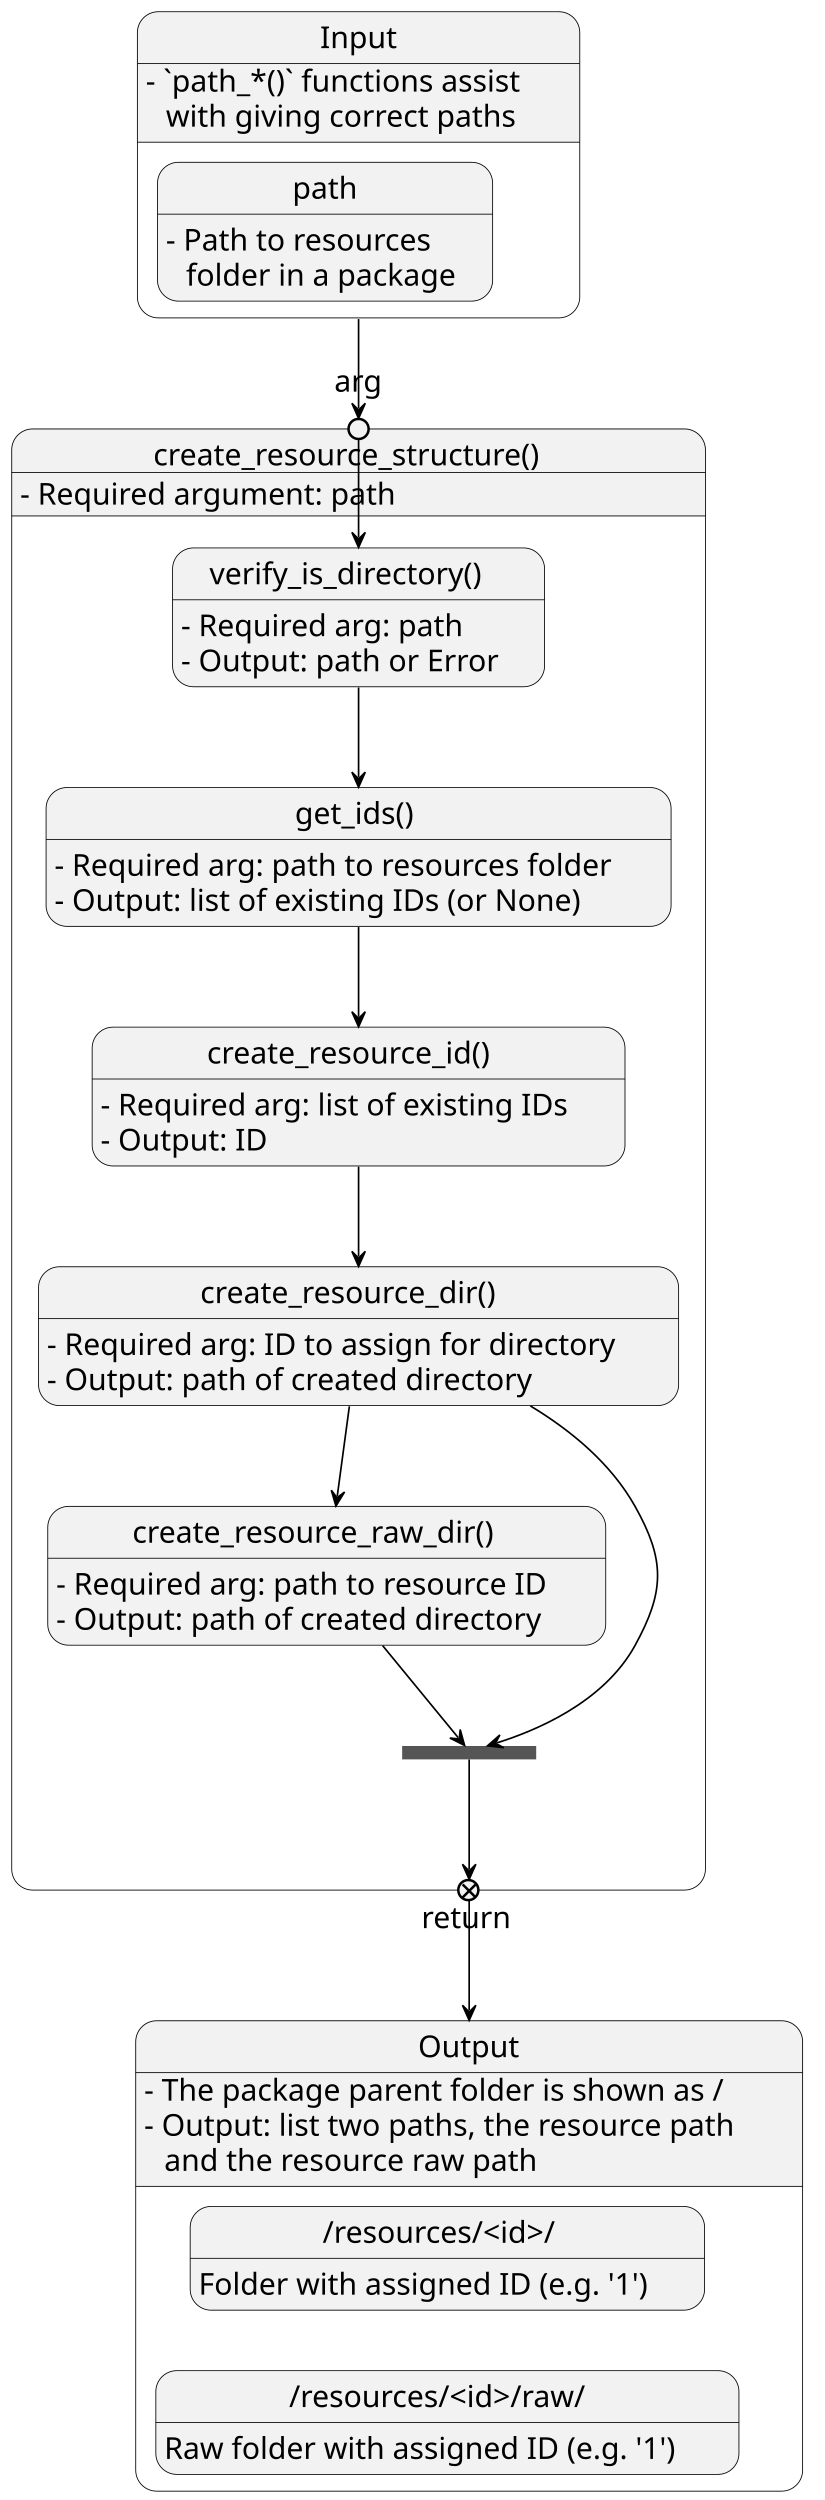
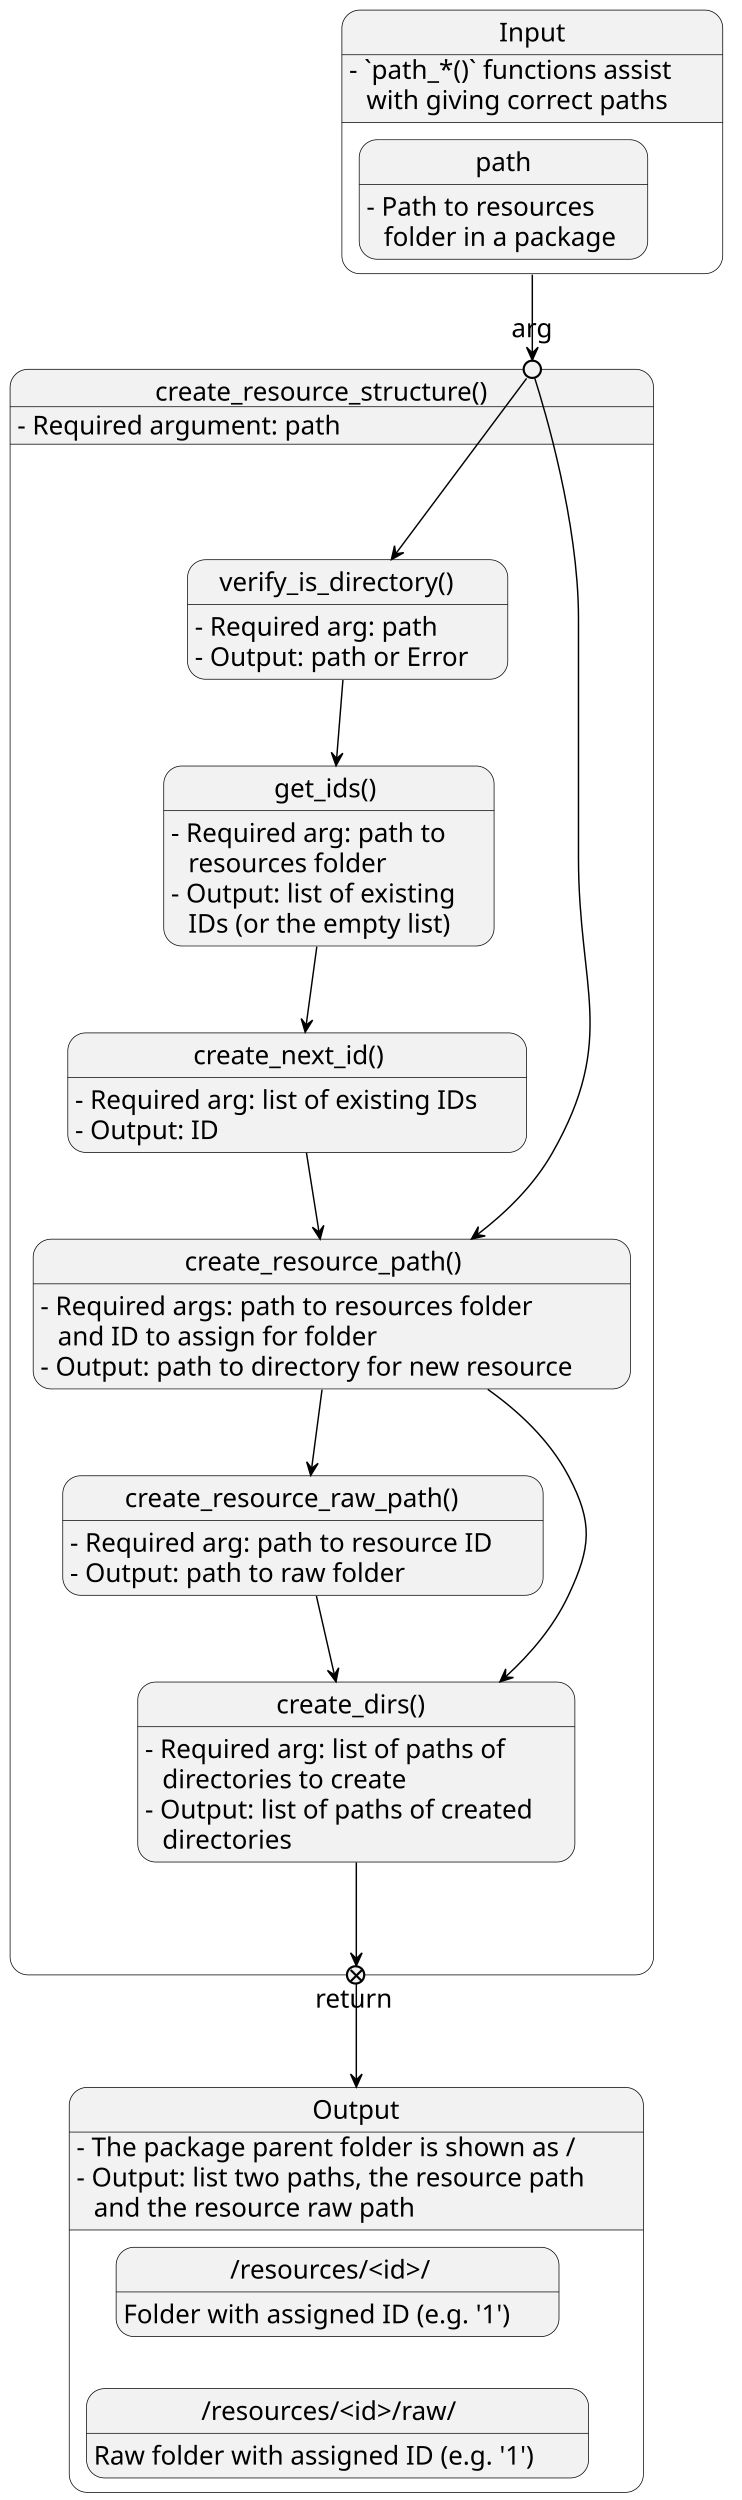
- <svg xmlns="http://www.w3.org/2000/svg" contentStyleType="text/css" height="1492px" preserveAspectRatio="none" style="width:492px;height:1492px;background:#FFFFFF;" version="1.1" viewBox="0 0 492 1492" width="492px" zoomAndPan="magnify">
+ <svg xmlns="http://www.w3.org/2000/svg" contentStyleType="text/css" height="1733px" preserveAspectRatio="none" style="width:514px;height:1733px;background:#FFFFFF;" version="1.1" viewBox="0 0 514 1733" width="514px" zoomAndPan="magnify">
  <defs />
  <g>
    <g id="cluster_crs">
-       <path d="M19.5,256 L408.5,256 A12.5,12.5 0 0 1 421,268.5 L421,307.906 L7,307.906 L7,268.5 A12.5,12.5 0 0 1 19.5,256 " fill="#F2F2F2" style="stroke:#F2F2F2;stroke-width:1.0;" />
-       <rect fill="none" height="872" rx="12.5" ry="12.5" style="stroke:#000000;stroke-width:0.5;" width="414" x="7" y="256" />
-       <line style="stroke:#000000;stroke-width:0.5;" x1="7" x2="421" y1="307.906" y2="307.906" />
-       <line style="stroke:#000000;stroke-width:0.5;" x1="7" x2="421" y1="281.953" y2="281.953" />
-       <text fill="#000000" font-family="Fira Code" font-size="18" lengthAdjust="spacing" textLength="245" x="91.5" y="277.708">create_resource_structure()</text>
+       <path d="M19.5,256 L440.5,256 A12.5,12.5 0 0 1 453,268.5 L453,307.906 L7,307.906 L7,268.5 A12.5,12.5 0 0 1 19.5,256 " fill="#F2F2F2" style="stroke:#F2F2F2;stroke-width:1.0;" />
+       <rect fill="none" height="1113" rx="12.5" ry="12.5" style="stroke:#000000;stroke-width:0.5;" width="446" x="7" y="256" />
+       <line style="stroke:#000000;stroke-width:0.5;" x1="7" x2="453" y1="307.906" y2="307.906" />
+       <line style="stroke:#000000;stroke-width:0.5;" x1="7" x2="453" y1="281.953" y2="281.953" />
+       <text fill="#000000" font-family="Fira Code" font-size="18" lengthAdjust="spacing" textLength="245" x="107.5" y="277.708">create_resource_structure()</text>
      <text fill="#000000" font-family="Fira Code" font-size="18" lengthAdjust="spacing" textLength="237" x="12" y="301.161">- Required argument: path</text>
    </g>
-     <text fill="#000000" font-family="Fira Code" font-size="18" lengthAdjust="spacing" textLength="29" x="199.5" y="233.755">arg</text>
-     <ellipse cx="214" cy="256" fill="#F2F2F2" rx="6" ry="6" style="stroke:#000000;stroke-width:1.5;" />
+     <text fill="#000000" font-family="Fira Code" font-size="18" lengthAdjust="spacing" textLength="29" x="354.5" y="233.755">arg</text>
+     <ellipse cx="369" cy="256" fill="#F2F2F2" rx="6" ry="6" style="stroke:#000000;stroke-width:1.5;" />
    <g id="crs.vid">
-       <rect fill="#F2F2F2" height="82.859" rx="12.5" ry="12.5" style="stroke:#000000;stroke-width:0.5;" width="222" x="103" y="327" />
-       <line style="stroke:#000000;stroke-width:0.5;" x1="103" x2="325" y1="357.953" y2="357.953" />
-       <text fill="#000000" font-family="Fira Code" font-size="18" lengthAdjust="spacing" textLength="178" x="125" y="348.708">verify_is_directory()</text>
-       <text fill="#000000" font-family="Fira Code" font-size="18" lengthAdjust="spacing" textLength="180" x="108" y="379.661">- Required arg: path</text>
-       <text fill="#000000" font-family="Fira Code" font-size="18" lengthAdjust="spacing" textLength="202" x="108" y="400.614">- Output: path or Error</text>
+       <rect fill="#F2F2F2" height="82.859" rx="12.5" ry="12.5" style="stroke:#000000;stroke-width:0.5;" width="222" x="130" y="388" />
+       <line style="stroke:#000000;stroke-width:0.5;" x1="130" x2="352" y1="418.953" y2="418.953" />
+       <text fill="#000000" font-family="Fira Code" font-size="18" lengthAdjust="spacing" textLength="178" x="152" y="409.708">verify_is_directory()</text>
+       <text fill="#000000" font-family="Fira Code" font-size="18" lengthAdjust="spacing" textLength="180" x="135" y="440.661">- Required arg: path</text>
+       <text fill="#000000" font-family="Fira Code" font-size="18" lengthAdjust="spacing" textLength="202" x="135" y="461.614">- Output: path or Error</text>
    </g>
    <g id="crs.gi">
-       <rect fill="#F2F2F2" height="82.859" rx="12.5" ry="12.5" style="stroke:#000000;stroke-width:0.5;" width="373" x="27.5" y="470" />
-       <line style="stroke:#000000;stroke-width:0.5;" x1="27.5" x2="400.5" y1="500.953" y2="500.953" />
-       <text fill="#000000" font-family="Fira Code" font-size="18" lengthAdjust="spacing" textLength="76" x="176" y="491.708">get_ids()</text>
-       <text fill="#000000" font-family="Fira Code" font-size="18" lengthAdjust="spacing" textLength="353" x="32.5" y="522.661">- Required arg: path to resources folder</text>
-       <text fill="#000000" font-family="Fira Code" font-size="18" lengthAdjust="spacing" textLength="335" x="32.5" y="543.614">- Output: list of existing IDs (or None)</text>
+       <rect fill="#F2F2F2" height="124.766" rx="12.5" ry="12.5" style="stroke:#000000;stroke-width:0.5;" width="229" x="113.5" y="531" />
+       <line style="stroke:#000000;stroke-width:0.5;" x1="113.5" x2="342.5" y1="561.953" y2="561.953" />
+       <text fill="#000000" font-family="Fira Code" font-size="18" lengthAdjust="spacing" textLength="76" x="190" y="552.708">get_ids()</text>
+       <text fill="#000000" font-family="Fira Code" font-size="18" lengthAdjust="spacing" textLength="204" x="118.5" y="583.661">- Required arg: path to</text>
+       <text fill="#000000" font-family="Fira Code" font-size="18" lengthAdjust="spacing" textLength="143" x="130.5" y="604.614">resources folder</text>
+       <text fill="#000000" font-family="Fira Code" font-size="18" lengthAdjust="spacing" textLength="209" x="118.5" y="625.567">- Output: list of existing</text>
+       <text fill="#000000" font-family="Fira Code" font-size="18" lengthAdjust="spacing" textLength="196" x="130.5" y="646.52">IDs (or the empty list)</text>
    </g>
-     <g id="crs.cri">
-       <rect fill="#F2F2F2" height="82.859" rx="12.5" ry="12.5" style="stroke:#000000;stroke-width:0.5;" width="318" x="55" y="613" />
-       <line style="stroke:#000000;stroke-width:0.5;" x1="55" x2="373" y1="643.953" y2="643.953" />
-       <text fill="#000000" font-family="Fira Code" font-size="18" lengthAdjust="spacing" textLength="181" x="123.5" y="634.708">create_resource_id()</text>
-       <text fill="#000000" font-family="Fira Code" font-size="18" lengthAdjust="spacing" textLength="298" x="60" y="665.661">- Required arg: list of existing IDs</text>
-       <text fill="#000000" font-family="Fira Code" font-size="18" lengthAdjust="spacing" textLength="106" x="60" y="686.614">- Output: ID</text>
+     <g id="crs.cni">
+       <rect fill="#F2F2F2" height="82.859" rx="12.5" ry="12.5" style="stroke:#000000;stroke-width:0.5;" width="318" x="47" y="716" />
+       <line style="stroke:#000000;stroke-width:0.5;" x1="47" x2="365" y1="746.953" y2="746.953" />
+       <text fill="#000000" font-family="Fira Code" font-size="18" lengthAdjust="spacing" textLength="144" x="134" y="737.708">create_next_id()</text>
+       <text fill="#000000" font-family="Fira Code" font-size="18" lengthAdjust="spacing" textLength="298" x="52" y="768.661">- Required arg: list of existing IDs</text>
+       <text fill="#000000" font-family="Fira Code" font-size="18" lengthAdjust="spacing" textLength="106" x="52" y="789.614">- Output: ID</text>
    </g>
-     <g id="crs.crd">
-       <rect fill="#F2F2F2" height="82.859" rx="12.5" ry="12.5" style="stroke:#000000;stroke-width:0.5;" width="382" x="23" y="756" />
-       <line style="stroke:#000000;stroke-width:0.5;" x1="23" x2="405" y1="786.953" y2="786.953" />
-       <text fill="#000000" font-family="Fira Code" font-size="18" lengthAdjust="spacing" textLength="189" x="119.5" y="777.708">create_resource_dir()</text>
-       <text fill="#000000" font-family="Fira Code" font-size="18" lengthAdjust="spacing" textLength="362" x="28" y="808.661">- Required arg: ID to assign for directory</text>
-       <text fill="#000000" font-family="Fira Code" font-size="18" lengthAdjust="spacing" textLength="308" x="28" y="829.614">- Output: path of created directory</text>
+     <g id="crs.crp">
+       <rect fill="#F2F2F2" height="103.812" rx="12.5" ry="12.5" style="stroke:#000000;stroke-width:0.5;" width="414" x="23" y="859" />
+       <line style="stroke:#000000;stroke-width:0.5;" x1="23" x2="437" y1="889.953" y2="889.953" />
+       <text fill="#000000" font-family="Fira Code" font-size="18" lengthAdjust="spacing" textLength="204" x="128" y="880.708">create_resource_path()</text>
+       <text fill="#000000" font-family="Fira Code" font-size="18" lengthAdjust="spacing" textLength="361" x="28" y="911.661">- Required args: path to resources folder</text>
+       <text fill="#000000" font-family="Fira Code" font-size="18" lengthAdjust="spacing" textLength="230" x="40" y="932.614">and ID to assign for folder</text>
+       <text fill="#000000" font-family="Fira Code" font-size="18" lengthAdjust="spacing" textLength="394" x="28" y="953.567">- Output: path to directory for new resource</text>
    </g>
-     <g id="crs.crrd">
-       <rect fill="#F2F2F2" height="82.859" rx="12.5" ry="12.5" style="stroke:#000000;stroke-width:0.5;" width="333" x="28.5" y="899" />
-       <line style="stroke:#000000;stroke-width:0.5;" x1="28.5" x2="361.5" y1="929.953" y2="929.953" />
-       <text fill="#000000" font-family="Fira Code" font-size="18" lengthAdjust="spacing" textLength="232" x="79" y="920.708">create_resource_raw_dir()</text>
-       <text fill="#000000" font-family="Fira Code" font-size="18" lengthAdjust="spacing" textLength="313" x="33.5" y="951.661">- Required arg: path to resource ID</text>
-       <text fill="#000000" font-family="Fira Code" font-size="18" lengthAdjust="spacing" textLength="308" x="33.5" y="972.614">- Output: path of created directory</text>
+     <g id="crs.crrp">
+       <rect fill="#F2F2F2" height="82.859" rx="12.5" ry="12.5" style="stroke:#000000;stroke-width:0.5;" width="333" x="43.5" y="1023" />
+       <line style="stroke:#000000;stroke-width:0.5;" x1="43.5" x2="376.5" y1="1053.953" y2="1053.953" />
+       <text fill="#000000" font-family="Fira Code" font-size="18" lengthAdjust="spacing" textLength="247" x="86.5" y="1044.708">create_resource_raw_path()</text>
+       <text fill="#000000" font-family="Fira Code" font-size="18" lengthAdjust="spacing" textLength="313" x="48.5" y="1075.661">- Required arg: path to resource ID</text>
+       <text fill="#000000" font-family="Fira Code" font-size="18" lengthAdjust="spacing" textLength="247" x="48.5" y="1096.614">- Output: path to raw folder</text>
    </g>
-     <rect fill="#555555" height="8" style="stroke:none;stroke-width:1.0;" width="80" x="240" y="1042" />
-     <text fill="#000000" font-family="Fira Code" font-size="18" lengthAdjust="spacing" textLength="56" x="251.5" y="1150.708">return</text>
-     <ellipse cx="279.5" cy="1128" fill="#F2F2F2" rx="6" ry="6" style="stroke:#000000;stroke-width:1.5;" />
-     <line style="stroke:#000000;stroke-width:1.5;" x1="283.889" x2="276.111" y1="1132.389" y2="1124.611" />
-     <line style="stroke:#000000;stroke-width:1.5;" x1="283.889" x2="276.111" y1="1124.611" y2="1132.389" />
-     <path d="M94.5,7 L333.5,7 A12.5,12.5 0 0 1 346,19.5 L346,84.859 L82,84.859 L82,19.5 A12.5,12.5 0 0 1 94.5,7 " fill="#F2F2F2" style="stroke:#F2F2F2;stroke-width:1.0;" />
-     <rect fill="none" height="182.719" rx="12.5" ry="12.5" style="stroke:#000000;stroke-width:0.5;" width="264" x="82" y="7" />
-     <line style="stroke:#000000;stroke-width:0.5;" x1="82" x2="346" y1="84.859" y2="84.859" />
-     <line style="stroke:#000000;stroke-width:0.5;" x1="82" x2="346" y1="37.953" y2="37.953" />
-     <text fill="#000000" font-family="Fira Code" font-size="18" lengthAdjust="spacing" textLength="46" x="191" y="28.708">Input</text>
-     <text fill="#000000" font-family="Fira Code" font-size="18" lengthAdjust="spacing" textLength="239" x="87" y="54.661">- `path_*()` functions assist</text>
-     <text fill="#000000" font-family="Fira Code" font-size="18" lengthAdjust="spacing" textLength="221" x="99" y="75.614">with giving correct paths</text>
+     <g id="crs.cd">
+       <rect fill="#F2F2F2" height="124.766" rx="12.5" ry="12.5" style="stroke:#000000;stroke-width:0.5;" width="303" x="95.5" y="1166" />
+       <line style="stroke:#000000;stroke-width:0.5;" x1="95.5" x2="398.5" y1="1196.953" y2="1196.953" />
+       <text fill="#000000" font-family="Fira Code" font-size="18" lengthAdjust="spacing" textLength="111" x="191.5" y="1187.708">create_dirs()</text>
+       <text fill="#000000" font-family="Fira Code" font-size="18" lengthAdjust="spacing" textLength="265" x="100.5" y="1218.661">- Required arg: list of paths of</text>
+       <text fill="#000000" font-family="Fira Code" font-size="18" lengthAdjust="spacing" textLength="180" x="112.5" y="1239.614">directories to create</text>
+       <text fill="#000000" font-family="Fira Code" font-size="18" lengthAdjust="spacing" textLength="283" x="100.5" y="1260.567">- Output: list of paths of created</text>
+       <text fill="#000000" font-family="Fira Code" font-size="18" lengthAdjust="spacing" textLength="94" x="112.5" y="1281.521">directories</text>
+     </g>
+     <text fill="#000000" font-family="Fira Code" font-size="18" lengthAdjust="spacing" textLength="56" x="218.5" y="1391.708">return</text>
+     <ellipse cx="246.5" cy="1369" fill="#F2F2F2" rx="6" ry="6" style="stroke:#000000;stroke-width:1.5;" />
+     <line style="stroke:#000000;stroke-width:1.5;" x1="250.889" x2="243.111" y1="1373.389" y2="1365.611" />
+     <line style="stroke:#000000;stroke-width:1.5;" x1="250.889" x2="243.111" y1="1365.611" y2="1373.389" />
+     <path d="M249.5,7 L488.5,7 A12.5,12.5 0 0 1 501,19.5 L501,84.859 L237,84.859 L237,19.5 A12.5,12.5 0 0 1 249.5,7 " fill="#F2F2F2" style="stroke:#F2F2F2;stroke-width:1.0;" />
+     <rect fill="none" height="182.719" rx="12.5" ry="12.5" style="stroke:#000000;stroke-width:0.5;" width="264" x="237" y="7" />
+     <line style="stroke:#000000;stroke-width:0.5;" x1="237" x2="501" y1="84.859" y2="84.859" />
+     <line style="stroke:#000000;stroke-width:0.5;" x1="237" x2="501" y1="37.953" y2="37.953" />
+     <text fill="#000000" font-family="Fira Code" font-size="18" lengthAdjust="spacing" textLength="46" x="346" y="28.708">Input</text>
+     <text fill="#000000" font-family="Fira Code" font-size="18" lengthAdjust="spacing" textLength="239" x="242" y="54.661">- `path_*()` functions assist</text>
+     <text fill="#000000" font-family="Fira Code" font-size="18" lengthAdjust="spacing" textLength="221" x="254" y="75.614">with giving correct paths</text>
    <g id="input.path">
-       <rect fill="#F2F2F2" height="82.859" rx="12.5" ry="12.5" style="stroke:#000000;stroke-width:0.5;" width="200" x="94" y="96.859" />
-       <line style="stroke:#000000;stroke-width:0.5;" x1="94" x2="294" y1="127.812" y2="127.812" />
-       <text fill="#000000" font-family="Fira Code" font-size="18" lengthAdjust="spacing" textLength="39" x="174.5" y="118.567">path</text>
-       <text fill="#000000" font-family="Fira Code" font-size="18" lengthAdjust="spacing" textLength="167" x="99" y="149.52">- Path to resources</text>
-       <text fill="#000000" font-family="Fira Code" font-size="18" lengthAdjust="spacing" textLength="168" x="111" y="170.474">folder in a package</text>
+       <rect fill="#F2F2F2" height="82.859" rx="12.5" ry="12.5" style="stroke:#000000;stroke-width:0.5;" width="200" x="249" y="96.859" />
+       <line style="stroke:#000000;stroke-width:0.5;" x1="249" x2="449" y1="127.812" y2="127.812" />
+       <text fill="#000000" font-family="Fira Code" font-size="18" lengthAdjust="spacing" textLength="39" x="329.5" y="118.567">path</text>
+       <text fill="#000000" font-family="Fira Code" font-size="18" lengthAdjust="spacing" textLength="167" x="254" y="149.52">- Path to resources</text>
+       <text fill="#000000" font-family="Fira Code" font-size="18" lengthAdjust="spacing" textLength="168" x="266" y="170.474">folder in a package</text>
    </g>
-     <path d="M93.5,1206 L466.5,1206 A12.5,12.5 0 0 1 479,1218.5 L479,1304.812 L81,1304.812 L81,1218.5 A12.5,12.5 0 0 1 93.5,1206 " fill="#F2F2F2" style="stroke:#F2F2F2;stroke-width:1.0;" />
-     <rect fill="none" height="280.719" rx="12.5" ry="12.5" style="stroke:#000000;stroke-width:0.5;" width="398" x="81" y="1206" />
-     <line style="stroke:#000000;stroke-width:0.5;" x1="81" x2="479" y1="1304.812" y2="1304.812" />
-     <line style="stroke:#000000;stroke-width:0.5;" x1="81" x2="479" y1="1236.953" y2="1236.953" />
-     <text fill="#000000" font-family="Fira Code" font-size="18" lengthAdjust="spacing" textLength="61" x="249.5" y="1227.708">Output</text>
-     <text fill="#000000" font-family="Fira Code" font-size="18" lengthAdjust="spacing" textLength="365" x="86" y="1253.661">- The package parent folder is shown as /</text>
-     <text fill="#000000" font-family="Fira Code" font-size="18" lengthAdjust="spacing" textLength="373" x="86" y="1274.614">- Output: list two paths, the resource path</text>
-     <text fill="#000000" font-family="Fira Code" font-size="18" lengthAdjust="spacing" textLength="235" x="98" y="1295.567">and the resource raw path</text>
+     <path d="M60.5,1447 L433.5,1447 A12.5,12.5 0 0 1 446,1459.5 L446,1545.812 L48,1545.812 L48,1459.5 A12.5,12.5 0 0 1 60.5,1447 " fill="#F2F2F2" style="stroke:#F2F2F2;stroke-width:1.0;" />
+     <rect fill="none" height="280.719" rx="12.5" ry="12.5" style="stroke:#000000;stroke-width:0.5;" width="398" x="48" y="1447" />
+     <line style="stroke:#000000;stroke-width:0.5;" x1="48" x2="446" y1="1545.812" y2="1545.812" />
+     <line style="stroke:#000000;stroke-width:0.5;" x1="48" x2="446" y1="1477.953" y2="1477.953" />
+     <text fill="#000000" font-family="Fira Code" font-size="18" lengthAdjust="spacing" textLength="61" x="216.5" y="1468.708">Output</text>
+     <text fill="#000000" font-family="Fira Code" font-size="18" lengthAdjust="spacing" textLength="365" x="53" y="1494.661">- The package parent folder is shown as /</text>
+     <text fill="#000000" font-family="Fira Code" font-size="18" lengthAdjust="spacing" textLength="373" x="53" y="1515.614">- Output: list two paths, the resource path</text>
+     <text fill="#000000" font-family="Fira Code" font-size="18" lengthAdjust="spacing" textLength="235" x="65" y="1536.567">and the resource raw path</text>
    <g id="output.folder_id">
-       <rect fill="#F2F2F2" height="61.906" rx="12.5" ry="12.5" style="stroke:#000000;stroke-width:0.5;" width="307" x="113.5" y="1316.812" />
-       <line style="stroke:#000000;stroke-width:0.5;" x1="113.5" x2="420.5" y1="1347.766" y2="1347.766" />
-       <text fill="#000000" font-family="Fira Code" font-size="18" lengthAdjust="spacing" textLength="149" x="192.5" y="1338.521">/resources/&lt;id&gt;/</text>
-       <text fill="#000000" font-family="Fira Code" font-size="18" lengthAdjust="spacing" textLength="287" x="118.5" y="1369.474">Folder with assigned ID (e.g. '1')</text>
+       <rect fill="#F2F2F2" height="61.906" rx="12.5" ry="12.5" style="stroke:#000000;stroke-width:0.5;" width="307" x="80.5" y="1557.812" />
+       <line style="stroke:#000000;stroke-width:0.5;" x1="80.5" x2="387.5" y1="1588.766" y2="1588.766" />
+       <text fill="#000000" font-family="Fira Code" font-size="18" lengthAdjust="spacing" textLength="149" x="159.5" y="1579.521">/resources/&lt;id&gt;/</text>
+       <text fill="#000000" font-family="Fira Code" font-size="18" lengthAdjust="spacing" textLength="287" x="85.5" y="1610.474">Folder with assigned ID (e.g. '1')</text>
    </g>
    <g id="output.folder_raw">
-       <rect fill="#F2F2F2" height="61.906" rx="12.5" ry="12.5" style="stroke:#000000;stroke-width:0.5;" width="348" x="93" y="1414.812" />
-       <line style="stroke:#000000;stroke-width:0.5;" x1="93" x2="441" y1="1445.766" y2="1445.766" />
-       <text fill="#000000" font-family="Fira Code" font-size="18" lengthAdjust="spacing" textLength="189" x="172.5" y="1436.521">/resources/&lt;id&gt;/raw/</text>
-       <text fill="#000000" font-family="Fira Code" font-size="18" lengthAdjust="spacing" textLength="328" x="98" y="1467.474">Raw folder with assigned ID (e.g. '1')</text>
+       <rect fill="#F2F2F2" height="61.906" rx="12.5" ry="12.5" style="stroke:#000000;stroke-width:0.5;" width="348" x="60" y="1655.812" />
+       <line style="stroke:#000000;stroke-width:0.5;" x1="60" x2="408" y1="1686.766" y2="1686.766" />
+       <text fill="#000000" font-family="Fira Code" font-size="18" lengthAdjust="spacing" textLength="189" x="139.5" y="1677.521">/resources/&lt;id&gt;/raw/</text>
+       <text fill="#000000" font-family="Fira Code" font-size="18" lengthAdjust="spacing" textLength="328" x="65" y="1708.474">Raw folder with assigned ID (e.g. '1')</text>
    </g>
    <g id="link_input_arg">
-       <path d="M214,190.4 C214,215.93 214,233.5 214,243.69 " fill="none" id="input-to-arg" style="stroke:#000000;stroke-width:1.0;" />
-       <polygon fill="#000000" points="214,249.69,218,240.69,214,244.69,210,240.69,214,249.69" style="stroke:#000000;stroke-width:1.0;" />
+       <path d="M369,190.4 C369,212.34 369,232.83 369,244.63 " fill="none" id="input-to-arg" style="stroke:#000000;stroke-width:1.0;" />
+       <polygon fill="#000000" points="369,249.69,373,240.69,369,244.69,365,240.69,369,249.69" style="stroke:#000000;stroke-width:1.0;" />
    </g>
    <g id="link_arg_vid">
-       <path d="M214,262.04 C214,273.43 214,296.14 214,320.73 " fill="none" id="arg-to-vid" style="stroke:#000000;stroke-width:1.0;" />
-       <polygon fill="#000000" points="214,326.73,218,317.73,214,321.73,210,317.73,214,326.73" style="stroke:#000000;stroke-width:1.0;" />
+       <path d="M365.03,262.32 C351.5,280.45 306.27,341.05 274.35,383.82 " fill="none" id="arg-to-vid" style="stroke:#000000;stroke-width:1.0;" />
+       <polygon fill="#000000" points="271.31,387.9,279.902,383.085,274.303,383.895,273.494,378.296,271.31,387.9" style="stroke:#000000;stroke-width:1.0;" />
    </g>
    <g id="link_vid_gi">
-       <path d="M214,410.28 C214,428.99 214,445.11 214,463.81 " fill="none" id="vid-to-gi" style="stroke:#000000;stroke-width:1.0;" />
-       <polygon fill="#000000" points="214,469.81,218,460.81,214,464.81,210,460.81,214,469.81" style="stroke:#000000;stroke-width:1.0;" />
+       <path d="M237.72,471.38 C236.4,487.83 234.84,507.23 233.37,525.63 " fill="none" id="vid-to-gi" style="stroke:#000000;stroke-width:1.0;" />
+       <polygon fill="#000000" points="232.95,530.79,237.657,522.139,233.35,525.806,229.683,521.499,232.95,530.79" style="stroke:#000000;stroke-width:1.0;" />
    </g>
-     <g id="link_gi_cri">
-       <path d="M214,553.28 C214,571.99 214,588.11 214,606.81 " fill="none" id="gi-to-cri" style="stroke:#000000;stroke-width:1.0;" />
-       <polygon fill="#000000" points="214,612.81,218,603.81,214,607.81,210,603.81,214,612.81" style="stroke:#000000;stroke-width:1.0;" />
+     <g id="link_gi_cni">
+       <path d="M219.62,656.21 C217.18,674.2 214.55,693.53 212.26,710.38 " fill="none" id="gi-to-cni" style="stroke:#000000;stroke-width:1.0;" />
+       <polygon fill="#000000" points="211.56,715.53,216.732,707.148,212.231,710.575,208.804,706.075,211.56,715.53" style="stroke:#000000;stroke-width:1.0;" />
    </g>
-     <g id="link_cri_crd">
-       <path d="M214,696.28 C214,714.99 214,731.11 214,749.81 " fill="none" id="cri-to-crd" style="stroke:#000000;stroke-width:1.0;" />
-       <polygon fill="#000000" points="214,755.81,218,746.81,214,750.81,210,746.81,214,755.81" style="stroke:#000000;stroke-width:1.0;" />
+     <g id="link_cni_crp">
+       <path d="M212.43,799.1 C215.1,815.92 218.23,835.72 221.11,853.9 " fill="none" id="cni-to-crp" style="stroke:#000000;stroke-width:1.0;" />
+       <polygon fill="#000000" points="221.92,858.98,224.453,849.462,221.133,854.042,216.553,850.722,221.92,858.98" style="stroke:#000000;stroke-width:1.0;" />
    </g>
-     <g id="link_crd_crrd">
-       <path d="M208.5,839.28 C205.98,857.99 203.801,874.164 201.281,892.864 " fill="none" id="crd-to-crrd" style="stroke:#000000;stroke-width:1.0;" />
-       <polygon fill="#000000" points="200.48,898.81,205.646,890.425,201.148,893.855,197.718,889.356,200.48,898.81" style="stroke:#000000;stroke-width:1.0;" />
+     <g id="link_arg_crp">
+       <path d="M370.72,262.27 C377.37,283.1 401,361.87 401,428.5 C401,428.5 401,428.5 401,594.5 C401,685.74 427.98,719.62 383,799 C370.41,821.22 351.34,840.18 330.89,855.82 " fill="none" id="arg-to-crp" style="stroke:#000000;stroke-width:1.0;" />
+       <polygon fill="#000000" points="326.78,858.91,336.38,856.71,330.78,855.91,331.58,850.31,326.78,858.91" style="stroke:#000000;stroke-width:1.0;" />
    </g>
-     <g id="link_crrd_join">
-       <path d="M228.35,982.11 C247.7,1005.67 265.893,1027.823 273.463,1037.043 " fill="none" id="crrd-to-join" style="stroke:#000000;stroke-width:1.0;" />
-       <polygon fill="#000000" points="277.27,1041.68,274.65,1032.186,274.097,1037.816,268.467,1037.262,277.27,1041.68" style="stroke:#000000;stroke-width:1.0;" />
+     <g id="link_crp_crrp">
+       <path d="M223.23,963.29 C220.91,980.87 218.33,1000.42 216.07,1017.55 " fill="none" id="crp-to-crrp" style="stroke:#000000;stroke-width:1.0;" />
+       <polygon fill="#000000" points="215.37,1022.79,220.518,1014.394,216.027,1017.833,212.587,1013.342,215.37,1022.79" style="stroke:#000000;stroke-width:1.0;" />
    </g>
-     <g id="link_crd_join">
-       <path d="M316.53,839.06 C341.34,854.03 364.79,873.71 379,899 C397.07,931.16 396.75,949.66 379,982 C359.88,1016.82 318.174,1033.352 296.654,1040.112 " fill="none" id="crd-to-join" style="stroke:#000000;stroke-width:1.0;" />
-       <polygon fill="#000000" points="290.93,1041.91,300.715,1043.029,295.7,1040.412,298.318,1035.397,290.93,1041.91" style="stroke:#000000;stroke-width:1.0;" />
+     <g id="link_crp_cd">
+       <path d="M338.1,963.1 C360.52,979 381.19,998.86 394,1023 C411.29,1055.58 409.71,1072.63 394,1106 C383.97,1127.3 368.17,1146.15 350.57,1162.26 " fill="none" id="crp-to-cd" style="stroke:#000000;stroke-width:1.0;" />
+       <polygon fill="#000000" points="346.55,1165.86,355.921,1162.83,350.273,1162.522,350.581,1156.874,346.55,1165.86" style="stroke:#000000;stroke-width:1.0;" />
    </g>
-     <g id="link_join_return">
-       <path d="M280,1050.04 C280,1062.03 280,1100.13 280,1115.6 " fill="none" id="join-to-return" style="stroke:#000000;stroke-width:1.0;" />
-       <polygon fill="#000000" points="280,1121.6,284,1112.6,280,1116.6,276,1112.6,280,1121.6" style="stroke:#000000;stroke-width:1.0;" />
+     <g id="link_crrp_cd">
+       <path d="M219.34,1106.38 C223.09,1122.83 227.53,1142.23 231.73,1160.63 " fill="none" id="crrp-to-cd" style="stroke:#000000;stroke-width:1.0;" />
+       <polygon fill="#000000" points="232.91,1165.79,234.803,1156.125,231.795,1160.916,227.004,1157.909,232.91,1165.79" style="stroke:#000000;stroke-width:1.0;" />
+     </g>
+     <g id="link_cd_return">
+       <path d="M247,1291.05 C247,1316.34 247,1343.01 247,1357.36 " fill="none" id="cd-to-return" style="stroke:#000000;stroke-width:1.0;" />
+       <polygon fill="#000000" points="247,1362.71,251,1353.71,247,1357.71,243,1353.71,247,1362.71" style="stroke:#000000;stroke-width:1.0;" />
    </g>
    <g id="link_return_output">
-       <path d="M280,1134.35 C280,1145.68 280,1167.7 280,1199.75 " fill="none" id="return-to-output" style="stroke:#000000;stroke-width:1.0;" />
-       <polygon fill="#000000" points="280,1205.75,284,1196.75,280,1200.75,276,1196.75,280,1205.75" style="stroke:#000000;stroke-width:1.0;" />
+       <path d="M247,1375.35 C247,1386.06 247,1411.68 247,1441.53 " fill="none" id="return-to-output" style="stroke:#000000;stroke-width:1.0;" />
+       <polygon fill="#000000" points="247,1446.75,251,1437.75,247,1441.75,243,1437.75,247,1446.75" style="stroke:#000000;stroke-width:1.0;" />
    </g>
  </g>
</svg>
